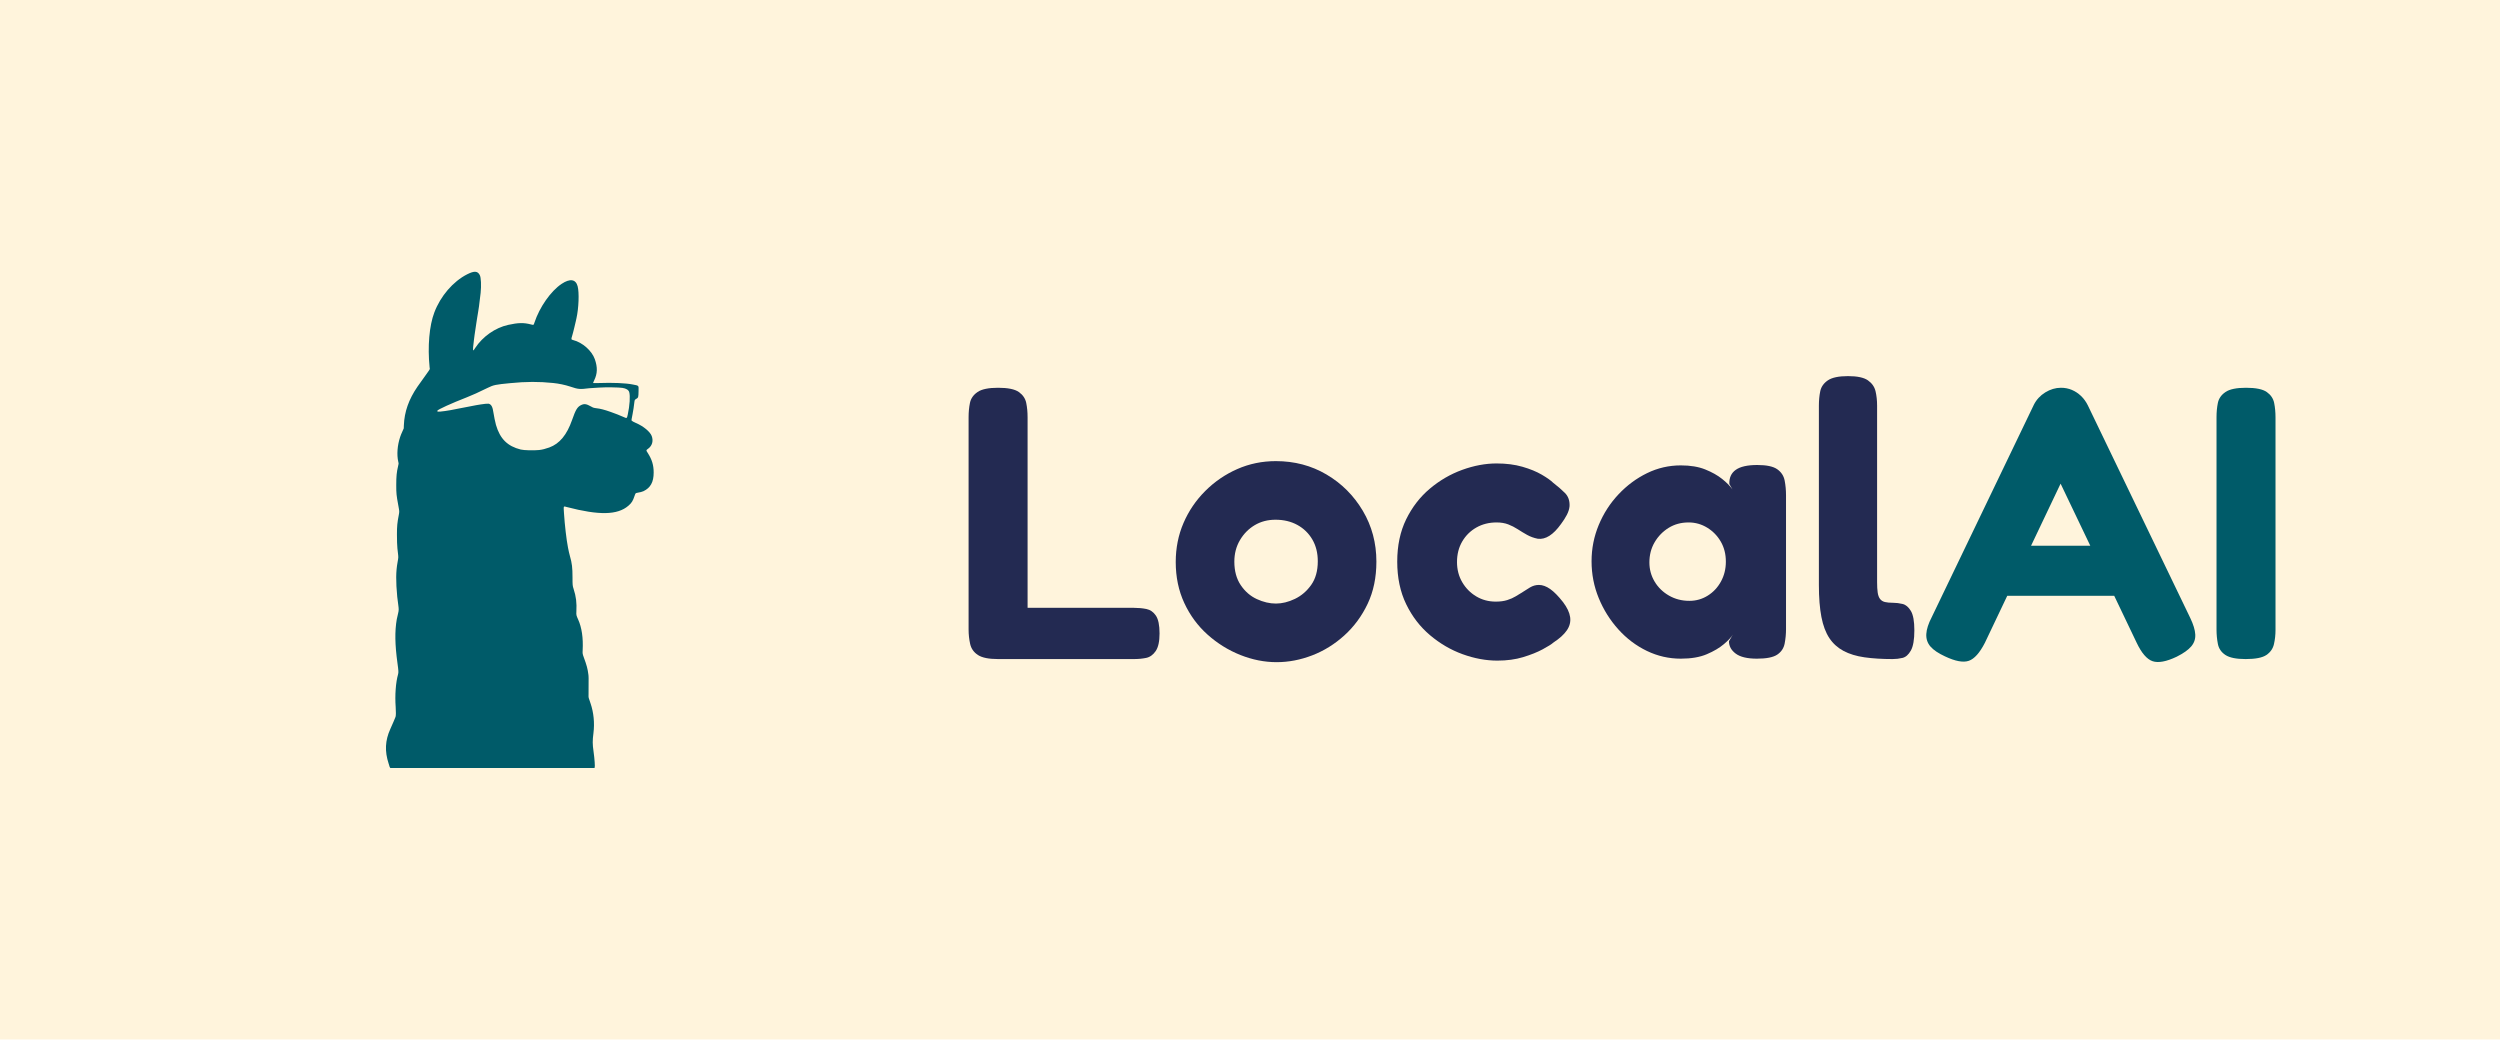
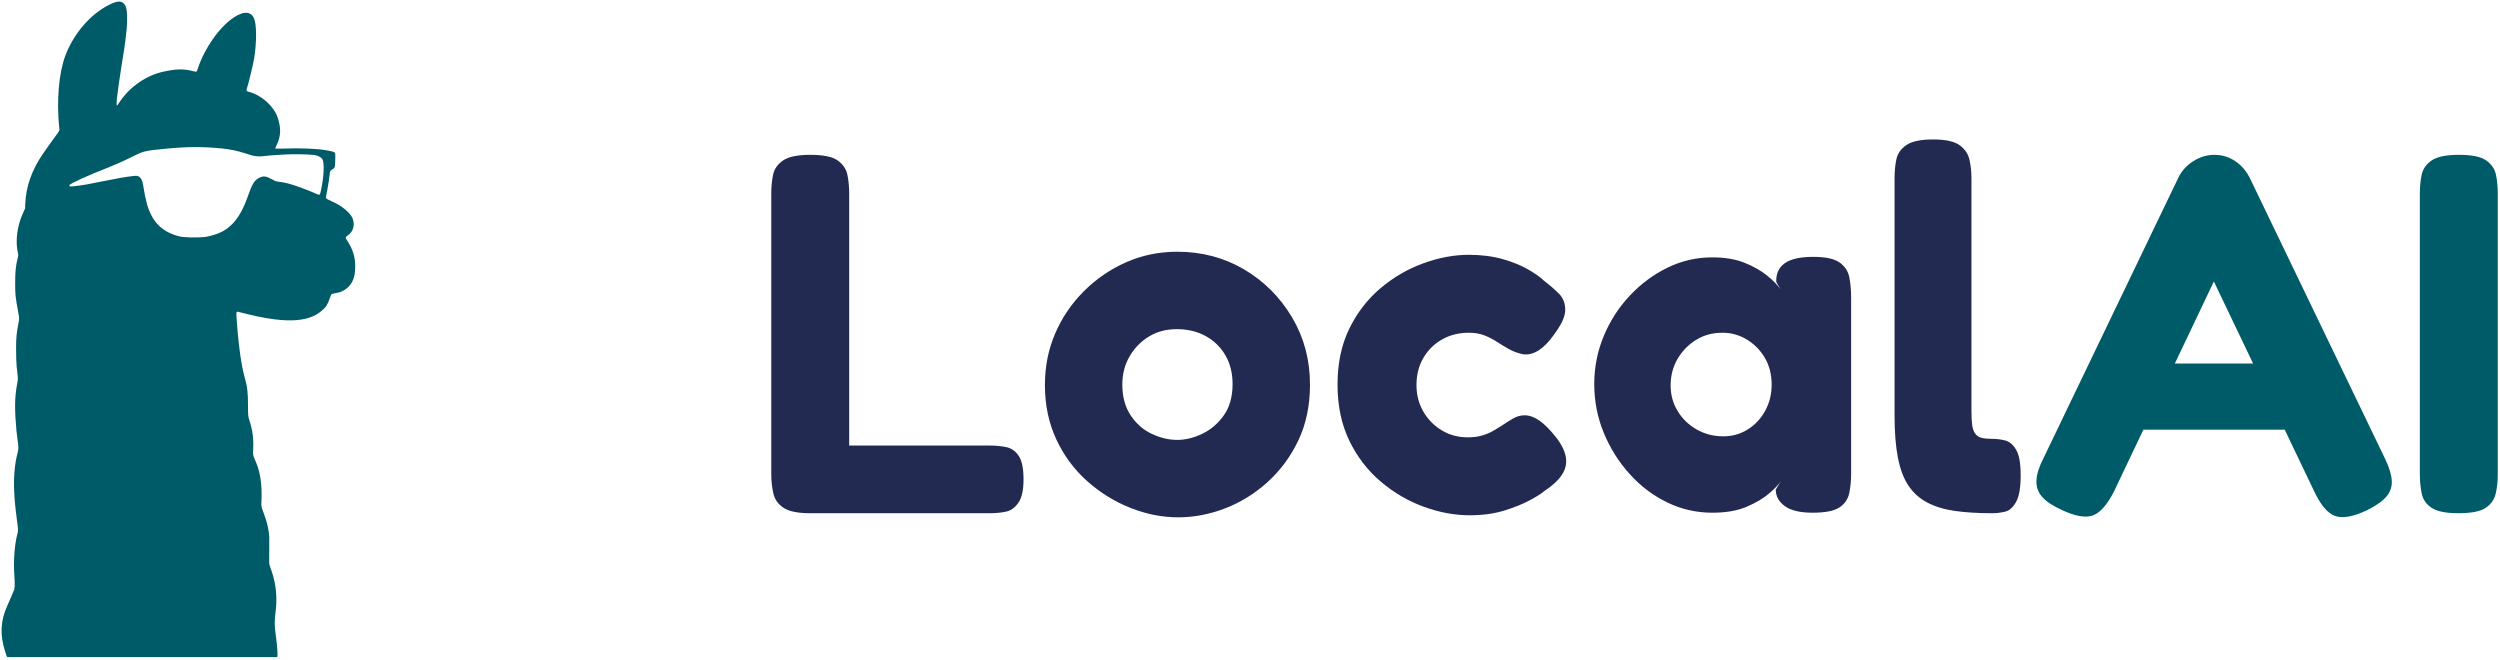
- <svg xmlns="http://www.w3.org/2000/svg" viewBox="-389.1 -389.1 4334.4 1802.2">
-   <rect x="-389.1" y="-389.1" width="4334.4" height="1802.2" fill="#fff4dc" />
+ <svg xmlns="http://www.w3.org/2000/svg" viewBox="278 80 3281 865">
  <path fill="#005b69" fill-rule="evenodd" d="M287.1 941.6C286.8 941.2 286.5 940.8 286.5 940.6C286.5 940.4 285.7 937.8 284.7 934.8C277.7 913.5 278.6 894.7 287.5 875.1C291.9 865.3 296.1 855.5 296.7 853.7C297.4 851.2 297.5 845.1 296.9 836.4C295.4 816.4 297.1 793.8 301.0 780.2C302.0 776.6 301.9 774.3 300.0 760.6C295.6 728.5 295.2 705.5 298.8 684.6C299.2 682.2 300.1 678.3 301.2 674.0C302.3 669.5 302.4 667.0 301.6 661.3C300.5 653.4 300.2 651.1 299.6 645.5C297.1 618.4 297.2 601.9 300.2 585.6C301.7 577.1 301.7 577.6 300.9 570.4C300.5 566.9 300.0 562.9 299.9 561.6C299.4 557.1 299.1 547.2 299.1 537.3C299.1 523.2 299.7 517.2 302.2 504.3C303.3 498.8 303.3 497.6 302.5 493.0C302.1 490.8 301.6 488.0 301.4 486.8C298.2 469.5 297.9 466.4 297.9 452.1C297.9 436.7 298.6 429.5 301.1 419.1C302.2 414.9 302.2 414.8 301.4 411.4C298.6 399.1 299.8 383.1 304.7 368.4C305.9 364.9 306.4 363.7 309.0 357.9L310.9 353.6L311.1 348.2C312.0 324.9 319.6 303.3 334.7 281.3C339.9 273.8 347.2 263.5 351.1 258.3C352.9 256.0 354.7 253.3 355.2 252.4L356.1 250.6L355.7 247.4C352.1 211.6 355.2 175.5 363.9 152.7C374.7 124.1 396.5 98.8 421.0 86.4C433.3 80.2 439.1 80.6 442.8 88.0C444.9 92.0 445.5 106.1 444.2 118.7C442.9 130.8 442.0 138.1 441.3 142.5C440.9 145.2 440.1 149.8 439.7 152.8C439.2 155.7 438.6 159.5 438.3 161.2C438.0 163.0 437.3 167.3 436.8 170.9C436.3 174.6 435.6 179.0 435.3 180.9C434.3 187.0 434.0 189.5 433.8 191.0C433.7 191.9 433.2 195.6 432.7 199.4C431.0 211.5 430.6 218.2 431.5 218.3C432.0 218.4 432.3 218.1 434.9 214.0C447.9 194.3 469.5 179.2 491.8 174.2C509.6 170.3 518.8 170.1 531.5 173.4C536.2 174.6 536.1 174.7 537.4 170.5C546.4 143.3 565.8 115.6 584.7 103.0C599.2 93.4 609.1 94.9 612.4 107.2C615.3 118.3 614.3 145.1 610.3 162.9C610.0 164.2 609.5 166.6 609.1 168.3C607.9 173.7 607.5 175.2 606.5 179.3C605.9 181.5 605.0 185.1 604.5 187.3C603.9 189.4 603.1 192.4 602.7 193.8C601.0 199.1 601.1 199.6 604.6 200.5C620.8 204.6 637.0 219.0 642.2 233.7C647.1 247.9 646.8 258.6 641.1 270.3C639.2 274.1 639.0 274.8 639.7 275.1C640.0 275.2 644.1 275.1 649.0 275.0C673.2 274.1 696.1 275.1 707.8 277.5C719.0 279.7 718.2 278.8 718.0 288.8C717.8 300.1 717.7 300.3 713.6 302.7C711.4 304.0 711.2 304.4 710.7 308.5C709.9 315.8 708.9 322.2 707.6 329.0C705.8 337.7 705.6 339.3 706.0 340.1C706.4 340.8 709.7 342.7 713.3 344.2C726.5 349.8 737.9 359.3 740.8 366.8C744.0 375.3 741.7 383.6 734.8 388.7C730.8 391.6 730.9 391.5 734.0 396.3C741.3 407.7 744.2 417.3 744.2 430.2C744.2 446.8 738.7 456.7 726.5 462.5C724.1 463.6 721.3 464.3 714.8 465.5C712.9 465.8 712.5 466.4 711.1 470.6C708.1 479.6 706.0 482.9 700.3 487.8C681.4 504.0 649.6 504.6 593.7 490.0C587.4 488.3 587.9 487.4 588.7 500.6C590.1 521.7 592.9 546.2 595.7 560.5C596.6 565.3 598.1 571.8 599.0 574.9C602.6 587.5 603.5 594.9 603.5 612.3C603.5 625.2 603.6 626.6 605.4 632.0C609.7 645.3 611.0 655.6 610.2 671.5C609.9 677.1 610.1 678.0 613.2 684.8C619.6 699.0 622.2 716.8 621.1 738.3C620.8 744.1 620.9 744.7 623.2 751.0C628.0 764.0 629.8 770.5 631.0 780.3C631.5 784.3 631.5 783.2 631.3 815.2C631.2 820.9 631.0 819.7 634.7 830.2C640.2 846.1 642.0 864.3 639.8 882.0C638.1 895.1 638.1 900.8 640.0 914.1C641.8 926.7 642.7 940.5 641.9 941.7L641.5 942.4L464.6 942.4L287.6 942.4L287.1 941.6ZM545.9 391.1C551.1 390.5 556.7 389.1 563.3 386.7C581.2 380.1 593.7 364.9 602.8 338.9C608.9 321.4 611.8 316.6 618.0 313.4C623.8 310.5 627.3 311.0 635.5 315.6C639.3 317.8 640.3 318.1 645.1 318.7C651.6 319.4 659.0 321.3 669.7 325.1C676.7 327.5 686.6 331.4 692.5 334.1C697.8 336.5 697.8 336.5 699.3 329.6C702.7 314.0 703.8 297.4 701.8 290.7C700.7 287.0 696.6 284.4 690.0 283.4C683.7 282.4 661.1 282.1 649.4 282.9C647.4 283.1 643.3 283.3 640.3 283.5C637.3 283.7 633.8 283.9 632.6 284.0C615.8 286.1 613.7 285.9 599.4 281.1C590.2 278.1 579.8 275.9 569.7 274.9C545.4 272.4 523.3 272.4 495.3 275.2C470.2 277.6 466.7 278.3 456.5 283.3C447.4 287.8 438.3 292.1 436.1 293.0C435.0 293.5 431.8 294.8 429.1 296.0C426.4 297.2 422.4 298.9 420.1 299.8C393.7 310.1 369.9 320.9 369.1 323.0C368.8 323.7 369.2 324.4 370.0 324.6C372.2 325.2 391.2 322.5 400.7 320.3C401.6 320.1 404.8 319.5 407.8 318.9C410.8 318.4 414.4 317.7 415.7 317.4C422.4 316.0 433.9 313.8 436.9 313.3C438.8 313.0 442.1 312.5 444.3 312.1C449.4 311.2 456.7 310.5 458.0 310.8C462.7 311.9 465.1 316.3 466.5 326.8C467.1 331.5 469.6 343.3 470.8 347.6C477.8 371.7 490.8 384.6 513.8 390.3C519.5 391.7 536.5 392.1 545.9 391.1Z" />
  <g transform="translate(1253.2 747.5)">
    <path transform="translate(0.00 0)" d="M88.15 6.06Q63.93 6.06 53.16 -1.01Q42.39 -8.07 39.70 -20.19Q37.01 -32.30 37.01 -45.09V-413.17Q37.01 -426.63 39.37 -438.07Q41.72 -449.51 52.49 -456.91Q63.25 -464.31 88.15 -464.31Q113.72 -464.31 124.15 -456.91Q134.58 -449.51 136.94 -438.07Q139.29 -426.63 139.29 -413.17V-82.77H323.67Q335.11 -82.77 345.21 -80.75Q355.30 -78.73 361.69 -69.31Q368.08 -59.89 368.08 -38.36Q368.08 -17.50 361.35 -7.74Q354.63 2.02 344.87 4.04Q335.11 6.06 323.67 6.06Z" fill="#232a52" />
    <path transform="translate(382.01 0)" d="M189.09 11.44Q157.46 11.44 126.17 -1.01Q94.88 -13.46 69.31 -36.34Q43.74 -59.22 28.94 -91.18Q14.13 -123.14 14.13 -162.17Q14.13 -198.51 27.59 -229.80Q41.05 -261.09 65.27 -285.32Q89.50 -309.54 120.79 -323.34Q152.08 -337.13 187.74 -337.13Q236.19 -337.13 275.56 -313.91Q314.92 -290.70 338.48 -251.00Q362.03 -211.30 362.03 -162.85Q362.03 -121.80 346.89 -89.83Q331.75 -57.87 306.51 -34.99Q281.28 -12.11 250.66 -0.34Q220.04 11.44 189.09 11.44ZM187.74 -90.17Q203.89 -90.17 220.72 -98.25Q237.54 -106.32 248.98 -122.47Q260.42 -138.62 260.42 -163.52Q260.42 -185.05 251.00 -201.20Q241.58 -217.35 225.09 -226.44Q208.60 -235.52 187.07 -235.52Q166.88 -235.52 151.07 -226.10Q135.26 -216.68 125.50 -200.19Q115.74 -183.71 115.74 -162.85Q115.74 -138.62 126.84 -122.13Q137.95 -105.65 154.77 -97.91Q171.59 -90.17 187.74 -90.17Z" fill="#232a52" />
    <path transform="translate(759.98 0)" d="M193.80 8.75Q164.19 8.75 133.57 -2.36Q102.96 -13.46 77.05 -35.33Q51.14 -57.20 35.66 -89.16Q20.19 -121.12 20.19 -162.85Q20.19 -204.57 35.66 -236.19Q51.14 -267.82 76.71 -289.35Q102.28 -310.89 132.90 -321.99Q163.52 -333.09 192.45 -333.09Q217.35 -333.09 237.20 -327.37Q257.05 -321.65 270.85 -313.58Q284.64 -305.50 290.70 -299.45Q302.14 -290.70 310.89 -281.95Q319.63 -273.20 318.96 -259.07Q318.29 -251.67 314.25 -243.93Q310.21 -236.19 304.16 -228.12Q283.97 -199.86 263.78 -202.55Q253.69 -204.57 245.28 -209.28Q236.87 -213.99 229.13 -219.03Q221.39 -224.08 212.64 -227.45Q203.89 -230.81 192.45 -230.81Q172.94 -230.81 157.46 -222.06Q141.98 -213.31 132.90 -197.84Q123.82 -182.36 123.82 -162.17Q123.82 -142.66 132.90 -127.18Q141.98 -111.70 157.13 -102.62Q172.27 -93.54 191.11 -93.54Q202.55 -93.54 210.96 -96.23Q219.37 -98.92 225.43 -102.62Q231.48 -106.32 234.85 -108.34Q242.92 -113.72 250.32 -118.10Q257.73 -122.47 265.80 -122.47Q275.22 -122.47 285.32 -115.40Q295.41 -108.34 307.52 -92.86Q318.29 -78.73 319.97 -66.62Q321.65 -54.51 314.25 -43.74Q306.85 -32.97 291.37 -22.88Q285.99 -18.17 272.19 -10.77Q258.40 -3.36 238.55 2.69Q218.70 8.75 193.80 8.75Z" fill="#232a52" />
    <path transform="translate(1101.61 0)" d="M302.14 5.38Q277.24 5.38 265.46 -3.36Q253.69 -12.11 253.69 -24.90L260.42 -36.34Q256.38 -29.61 244.94 -19.85Q233.50 -10.09 215.33 -2.36Q197.16 5.38 170.25 5.38Q139.29 5.38 111.37 -8.07Q83.44 -21.53 61.91 -45.42Q40.37 -69.31 27.93 -99.59Q15.48 -129.87 15.48 -163.52Q15.48 -196.49 27.93 -226.44Q40.37 -256.38 62.24 -279.60Q84.11 -302.81 111.70 -316.27Q139.29 -329.73 170.25 -329.73Q195.15 -329.73 212.64 -322.66Q230.14 -315.60 241.91 -306.18Q253.69 -296.76 259.74 -288.01L254.36 -297.43Q253.69 -313.58 265.46 -321.99Q277.24 -330.40 302.81 -330.40Q327.04 -330.40 337.47 -323.00Q347.90 -315.60 350.25 -303.48Q352.61 -291.37 352.61 -277.91V-45.76Q352.61 -32.97 350.25 -20.86Q347.90 -8.75 337.47 -1.68Q327.04 5.38 302.14 5.38ZM185.05 -94.88Q202.55 -94.88 217.01 -103.97Q231.48 -113.05 239.89 -128.53Q248.31 -144.00 248.31 -162.85Q248.31 -182.36 239.56 -197.50Q230.81 -212.64 216.01 -221.73Q201.20 -230.81 183.71 -230.81Q164.19 -230.81 149.05 -221.39Q133.91 -211.97 124.83 -196.49Q115.74 -181.01 115.74 -161.50Q115.74 -143.33 124.83 -128.19Q133.91 -113.05 149.72 -103.97Q165.54 -94.88 185.05 -94.88Z" fill="#232a52" />
    <path transform="translate(1482.27 0)" d="M156.79 6.06Q129.20 6.06 108.00 3.03Q86.81 0.00 71.67 -8.07Q56.52 -16.15 47.10 -30.28Q37.68 -44.41 33.31 -66.95Q28.94 -89.50 28.94 -122.47V-433.36Q28.94 -446.82 31.29 -458.25Q33.65 -469.69 44.41 -477.10Q55.18 -484.50 79.40 -484.50Q103.63 -484.50 114.06 -477.10Q124.49 -469.69 127.18 -458.25Q129.87 -446.82 129.87 -433.36V-127.18Q129.87 -116.41 130.88 -109.35Q131.89 -102.28 134.92 -98.25Q137.95 -94.21 143.33 -92.86Q148.71 -91.52 157.46 -91.52Q165.54 -91.52 173.95 -89.50Q182.36 -87.48 188.42 -77.39Q194.47 -67.29 194.47 -43.74Q194.47 -19.51 188.42 -8.75Q182.36 2.02 173.95 4.04Q165.54 6.06 156.79 6.06Z" fill="#232a52" />
    <path transform="translate(1692.07 0)" d="M462.97 -65.27Q471.04 -48.45 471.71 -36.67Q472.39 -24.90 464.65 -15.81Q456.91 -6.73 439.41 2.02Q412.50 14.80 397.69 9.76Q382.89 4.71 370.10 -22.21L238.21 -298.10L106.99 -22.21Q93.54 4.04 79.07 9.08Q64.60 14.13 37.68 1.35Q20.19 -6.73 12.45 -15.81Q4.71 -24.90 5.38 -37.35Q6.06 -49.80 14.80 -66.62L191.78 -434.70Q198.51 -448.16 211.63 -456.24Q224.75 -464.31 238.88 -464.31Q248.98 -464.31 257.73 -460.61Q266.47 -456.91 273.54 -450.18Q280.61 -443.45 285.32 -434.03ZM125.16 -103.63 166.88 -190.43H310.21L351.93 -103.63Z" fill="#005b69" />
    <path transform="translate(2173.69 0)" d="M77.39 6.06Q53.16 6.06 42.39 -1.01Q31.63 -8.07 29.27 -20.19Q26.92 -32.30 26.92 -45.09V-413.17Q26.92 -426.63 29.27 -438.07Q31.63 -449.51 42.39 -456.91Q53.16 -464.31 78.06 -464.31Q103.63 -464.31 114.06 -456.91Q124.49 -449.51 126.84 -438.07Q129.20 -426.63 129.20 -412.50V-44.41Q129.20 -31.63 126.51 -19.85Q123.82 -8.07 113.39 -1.01Q102.96 6.06 77.39 6.06Z" fill="#005b69" />
  </g>
</svg>
